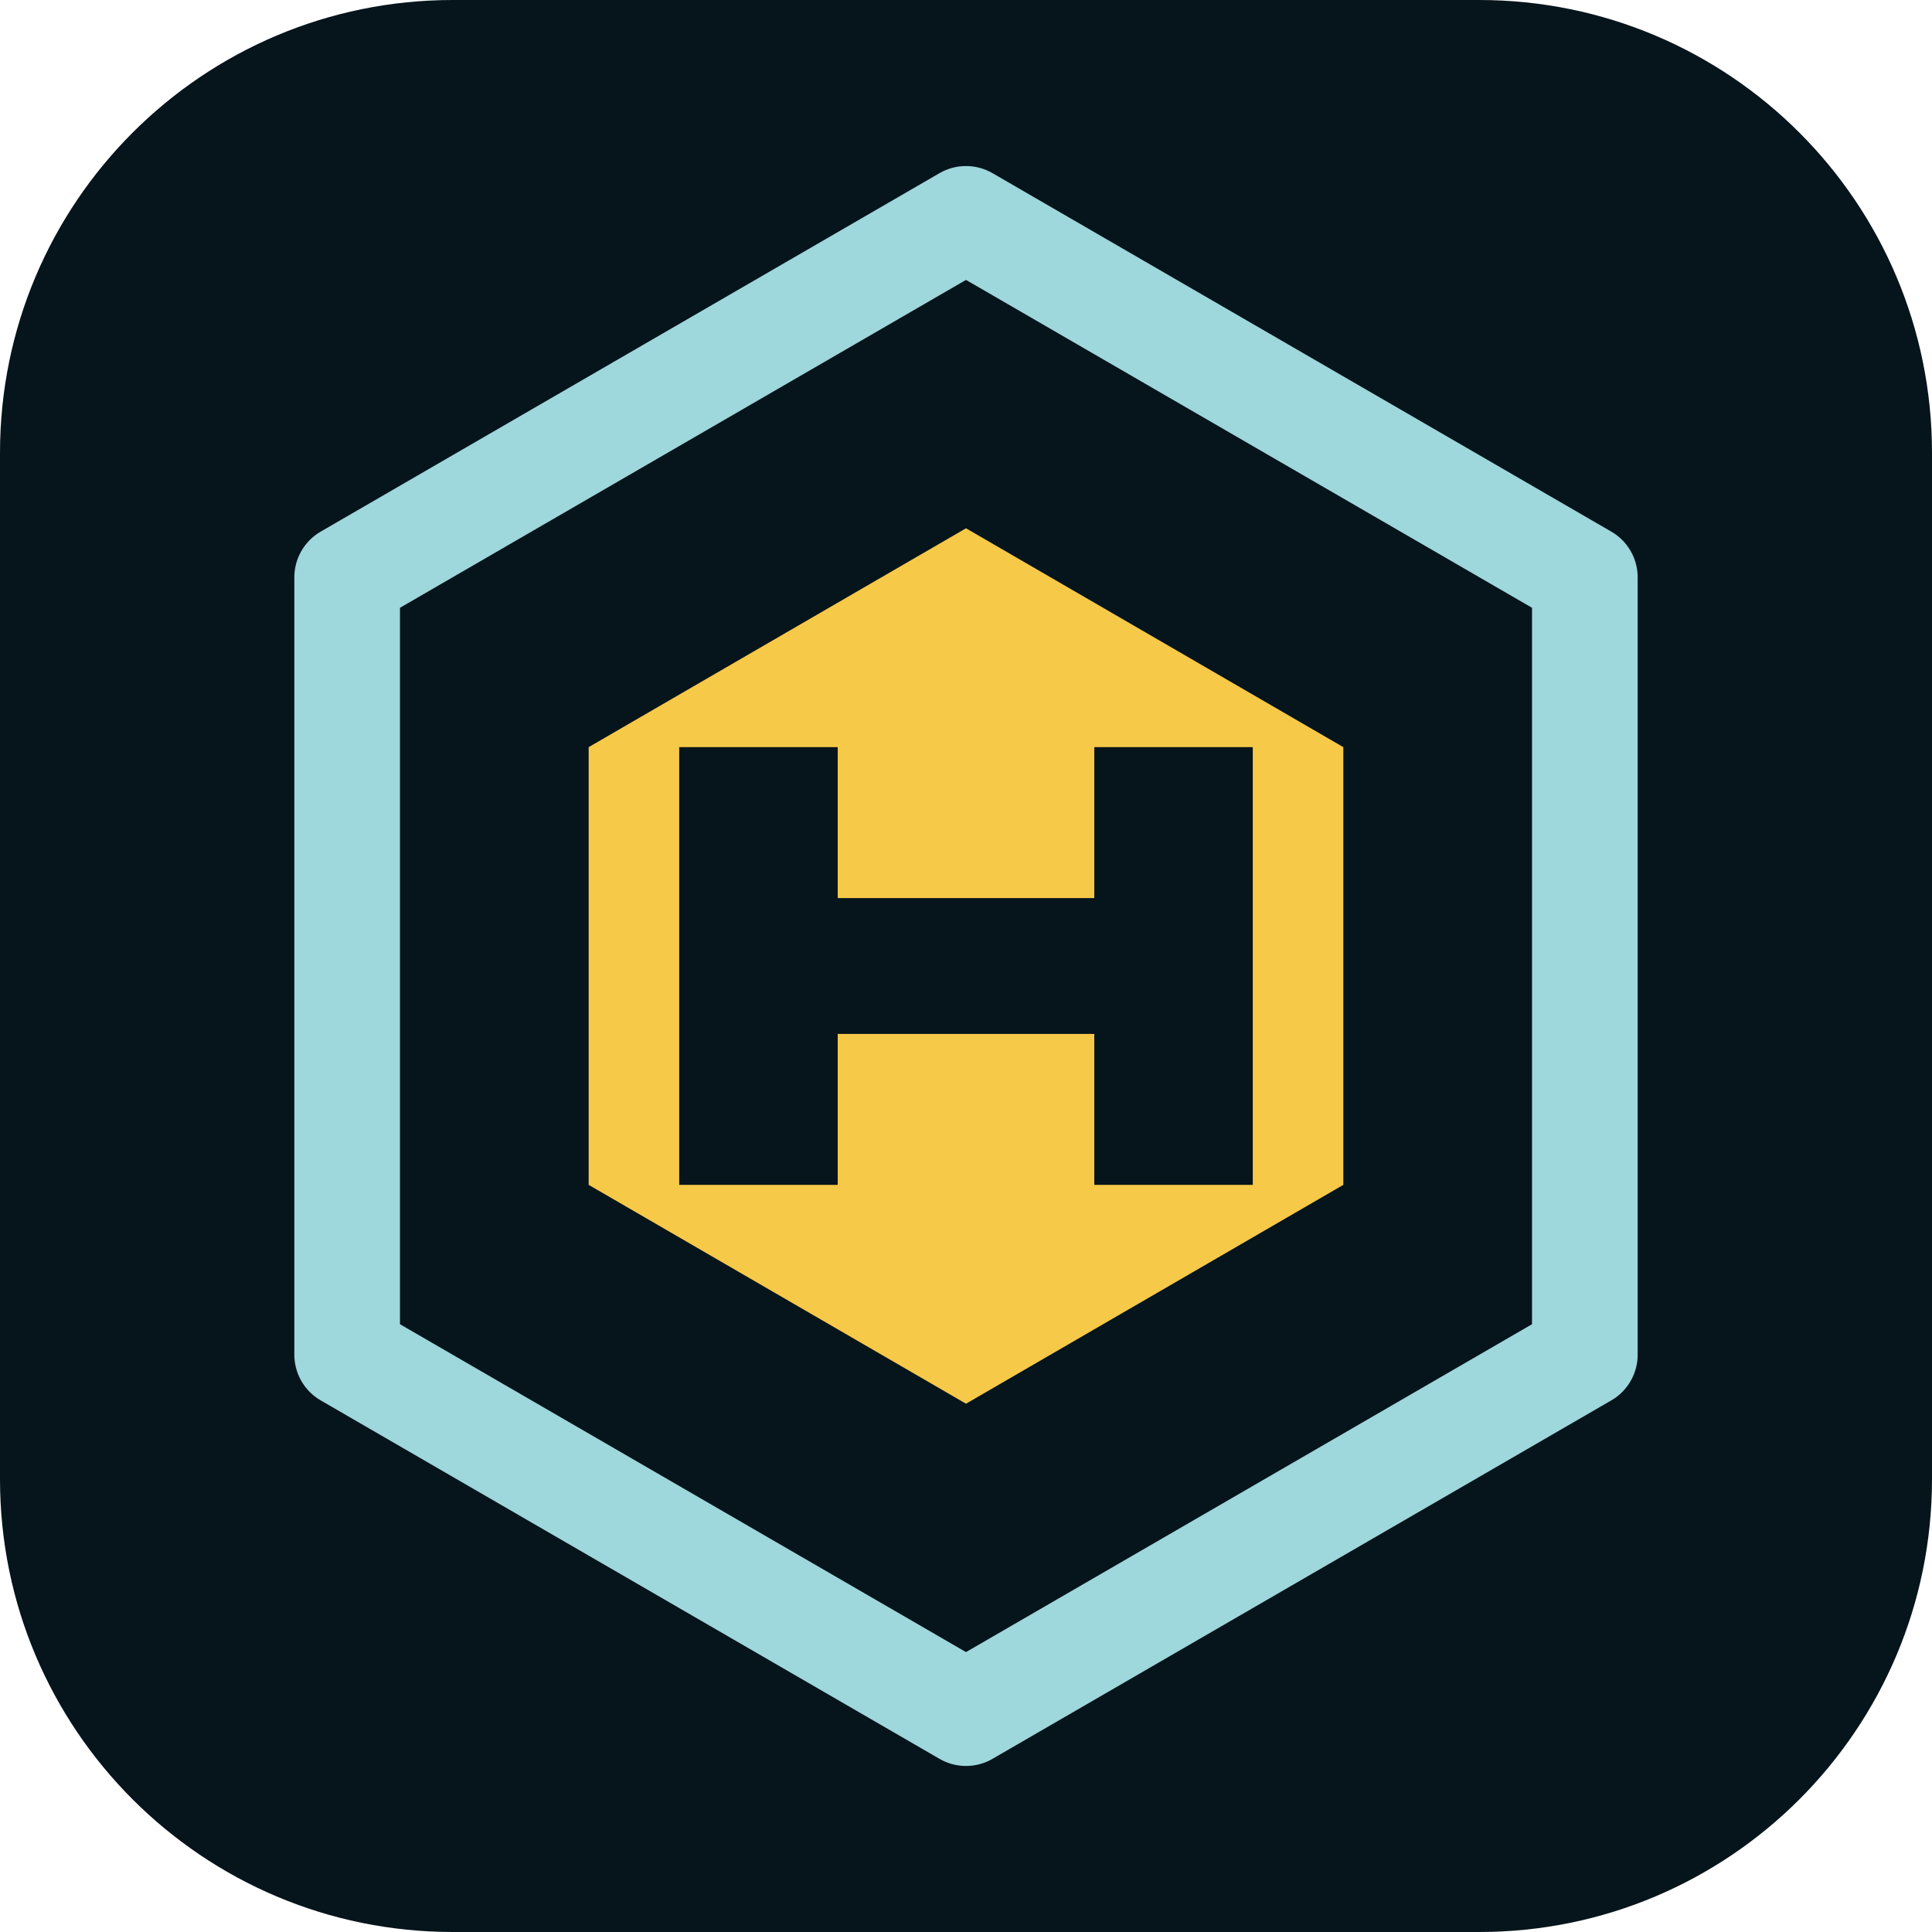
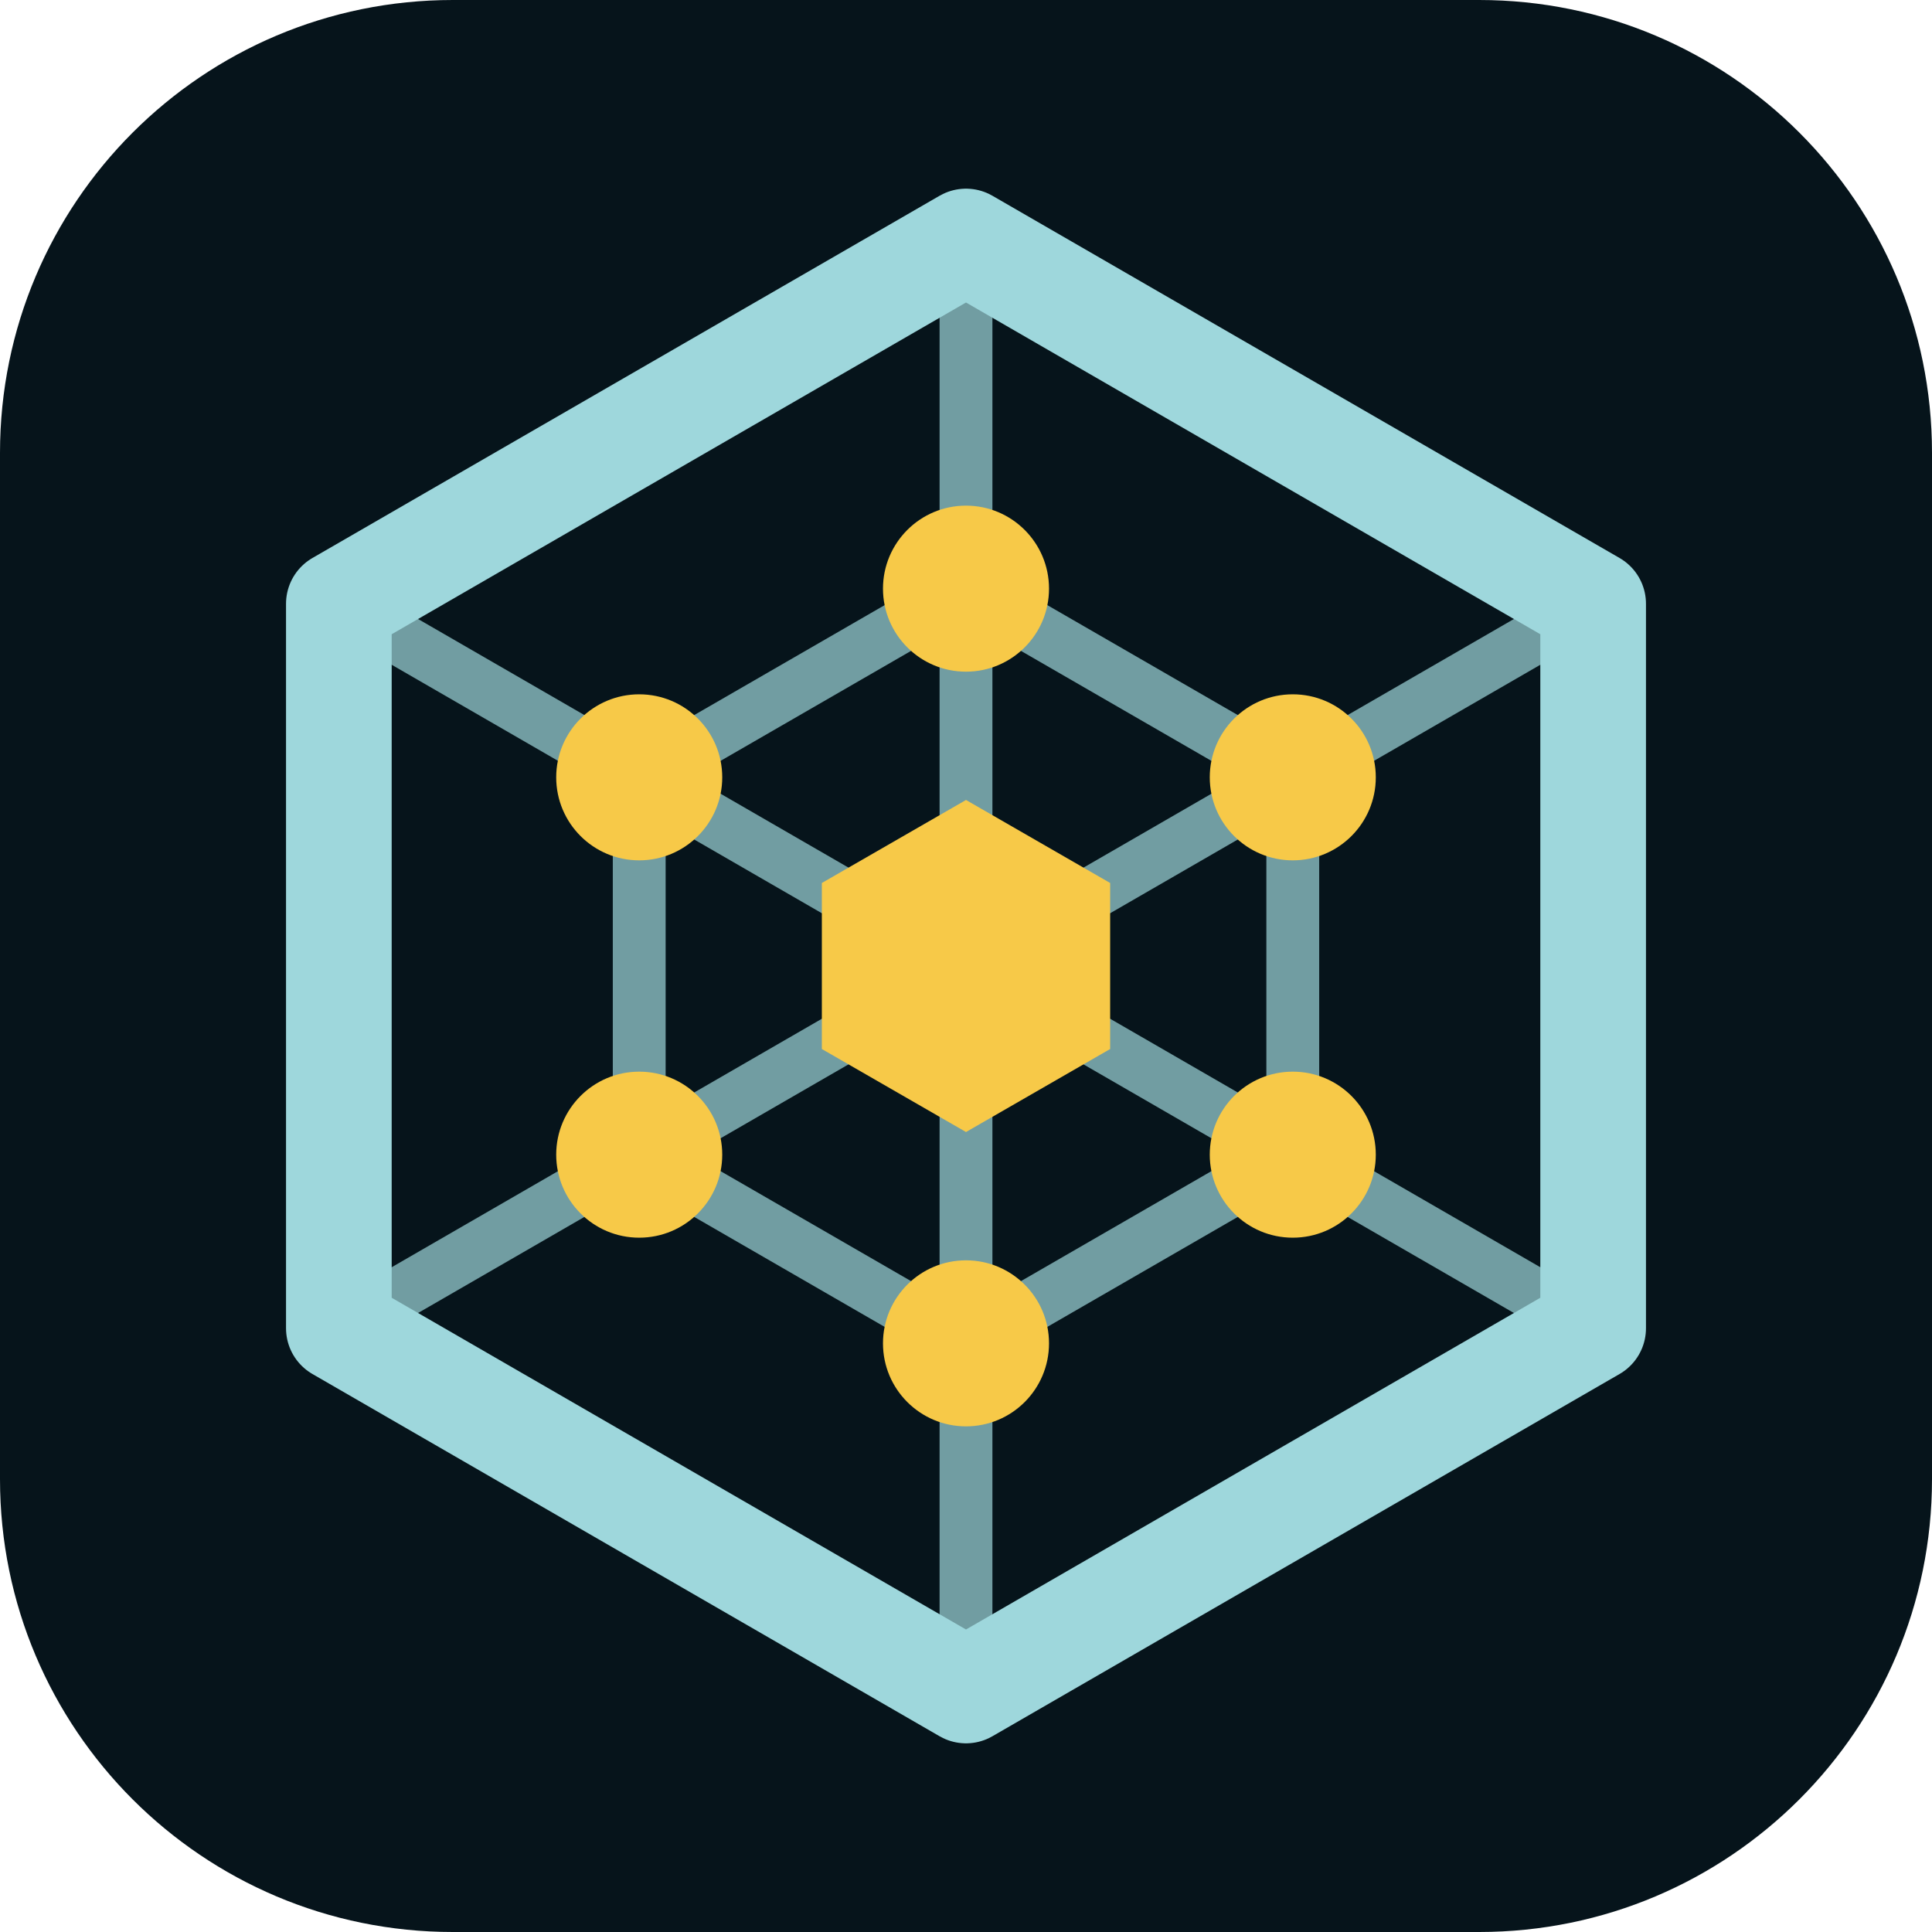
- <svg xmlns="http://www.w3.org/2000/svg" viewBox="0 0 256 256" fill="none">
+ <svg xmlns="http://www.w3.org/2000/svg" width="256" height="256" viewBox="0 0 256 256" role="img" aria-labelledby="t">
  <rect width="256" height="256" rx="60" fill="#06141B" />
-   <path d="M128 29L210 76.5V179.5L128 227L46 179.5V76.5L128 29Z" stroke="#9ED7DC" stroke-width="14" stroke-linejoin="round" />
-   <path d="M128 70L178 99V157L128 186L78 157V99L128 70Z" fill="#F7C948" />
-   <path d="M111 99H90V157H111V137H145V157H166V99H145V119H111V99Z" fill="#06141B" />
+   <path d="M128 32L128 224M211.1 80L44.9 176M211.1 176L44.9 80M128 78L171.3 103L171.3 153L128 178L84.7 153L84.7 103Z" fill="none" stroke="#9ED7DC" stroke-width="7" stroke-linejoin="round" stroke-linecap="round" stroke-opacity=".7" />
+   <path d="M128 32L211.1 80L211.1 176L128 224L44.9 176L44.9 80Z" fill="none" stroke="#9ED7DC" stroke-width="14" stroke-linejoin="round" />
+   <g fill="#F7C948">
+     <circle cx="128" cy="78" r="11" />
+     <circle cx="171.3" cy="103" r="11" />
+     <circle cx="171.3" cy="153" r="11" />
+     <circle cx="128" cy="178" r="11" />
+     <circle cx="84.7" cy="153" r="11" />
+     <circle cx="84.7" cy="103" r="11" />
+     <path d="M128 106L147.1 117L147.1 139L128 150L108.9 139L108.9 117Z" />
+   </g>
</svg>
